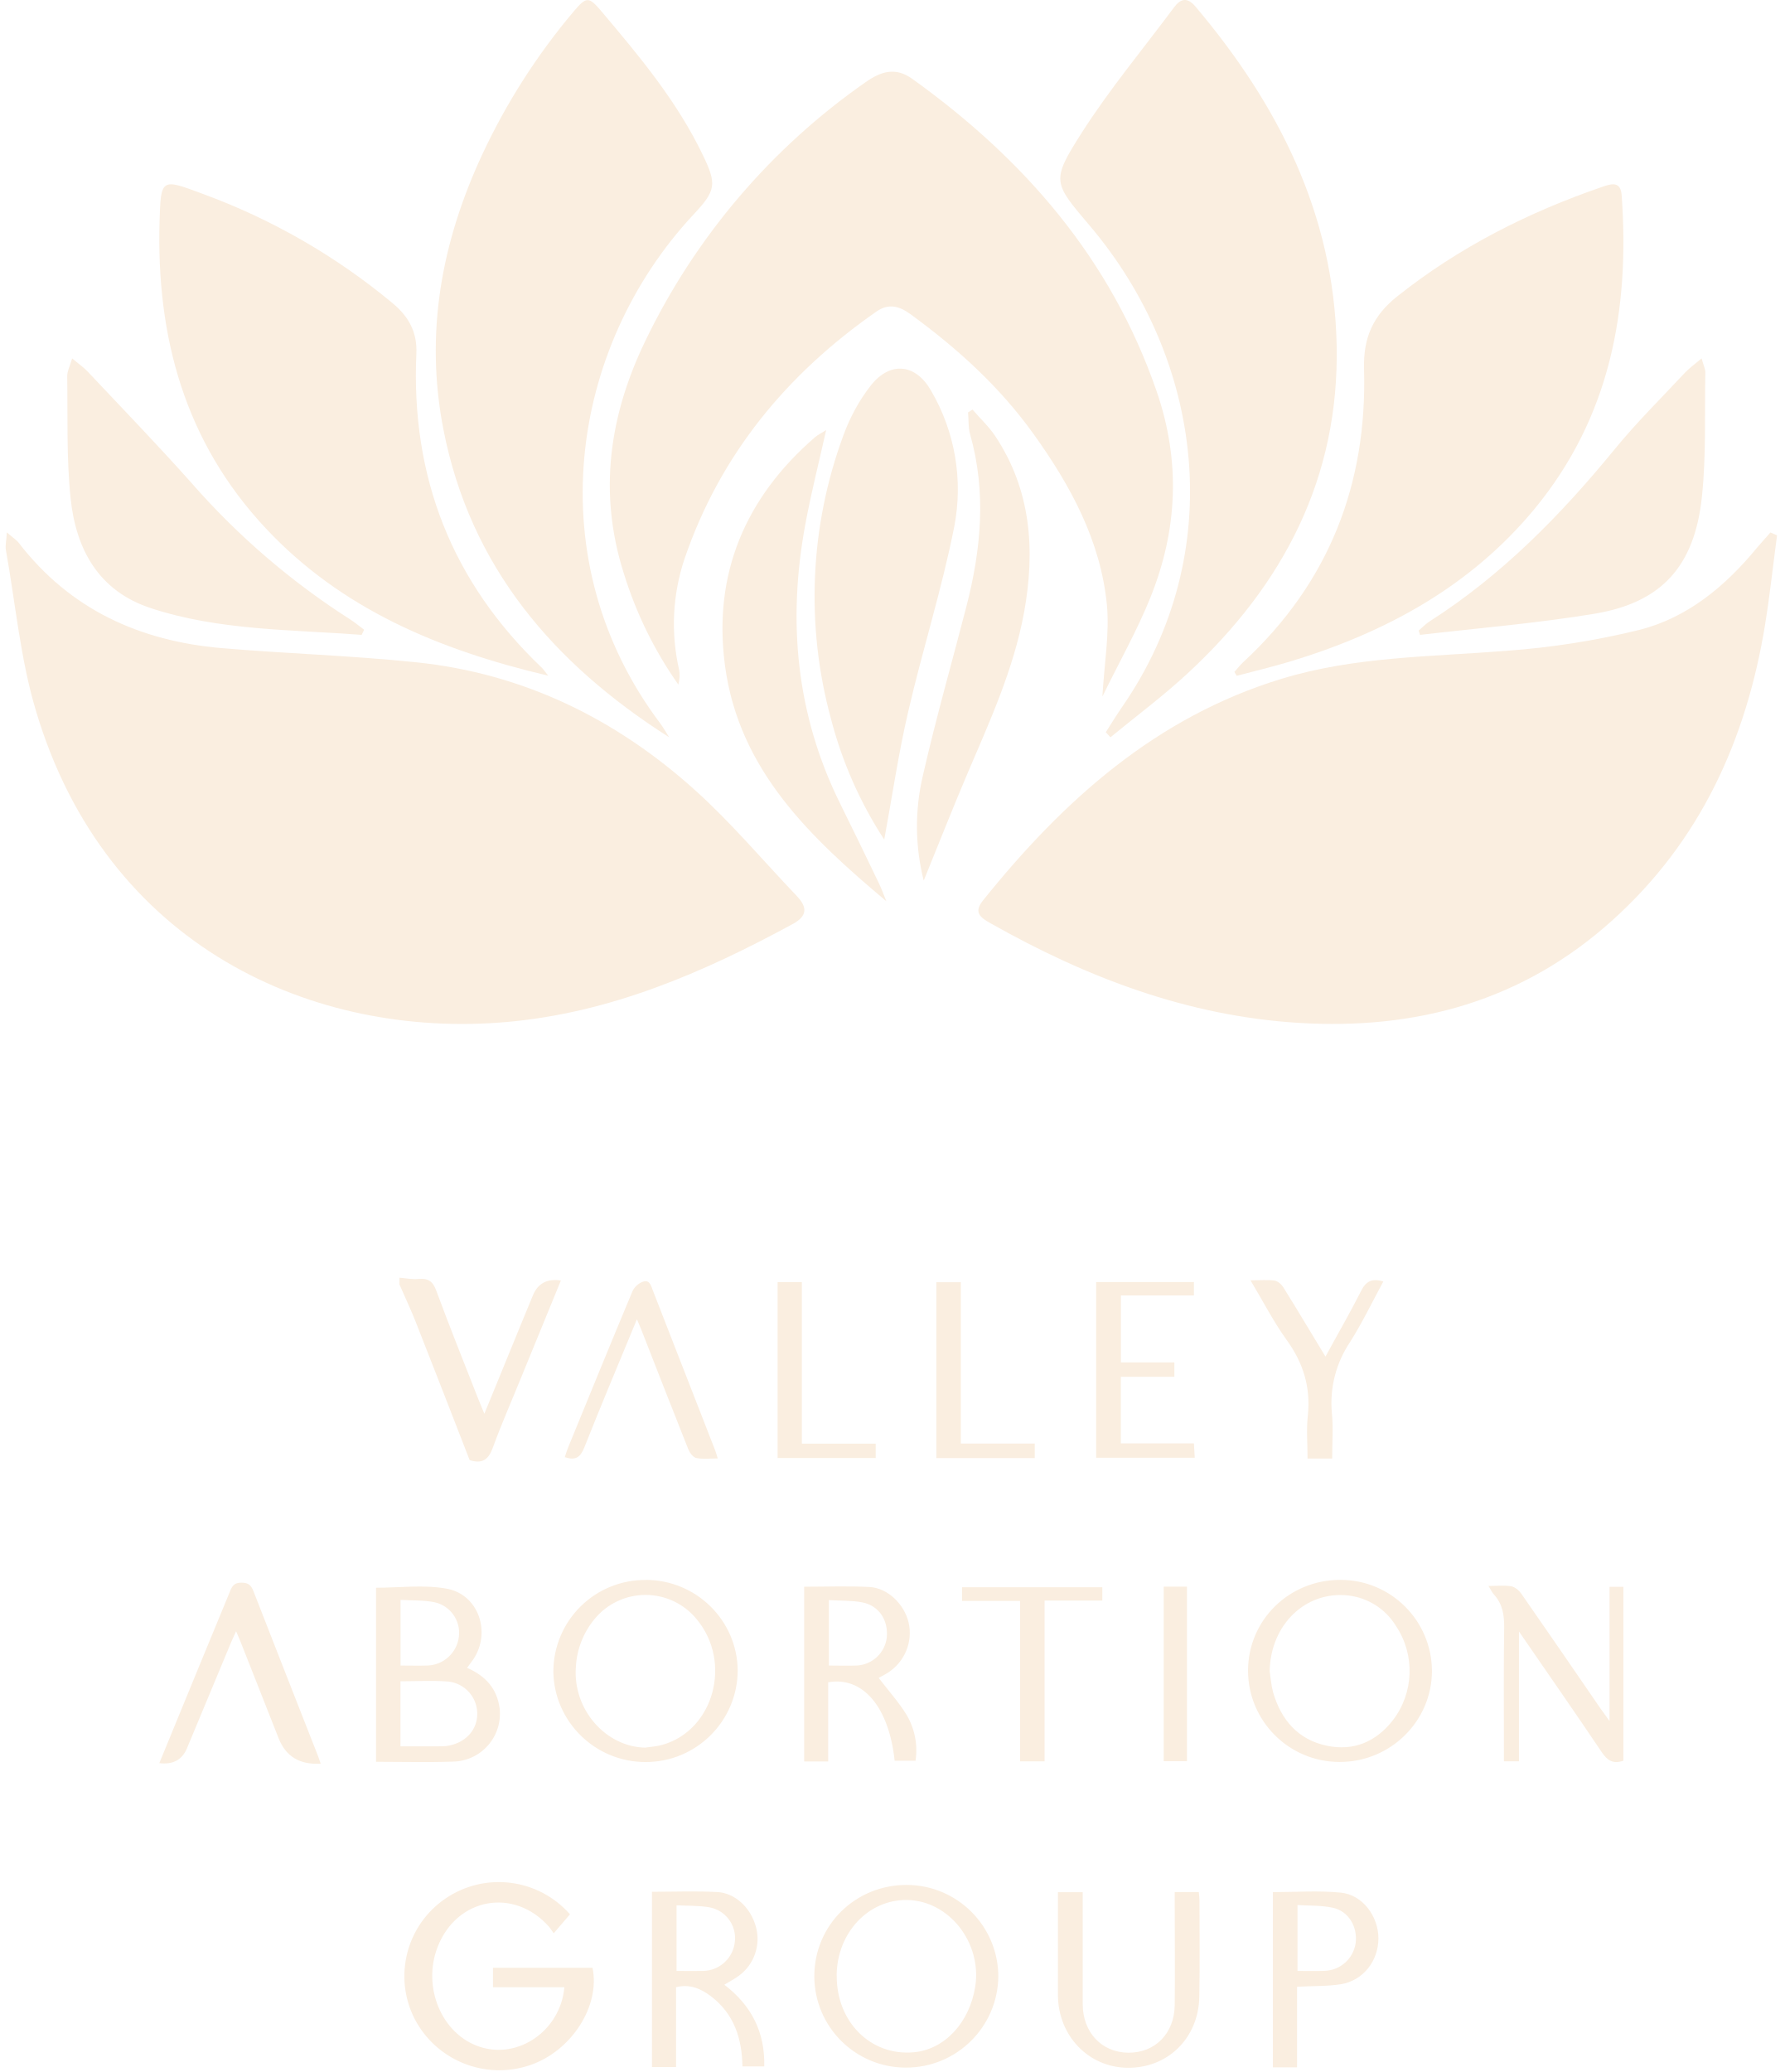
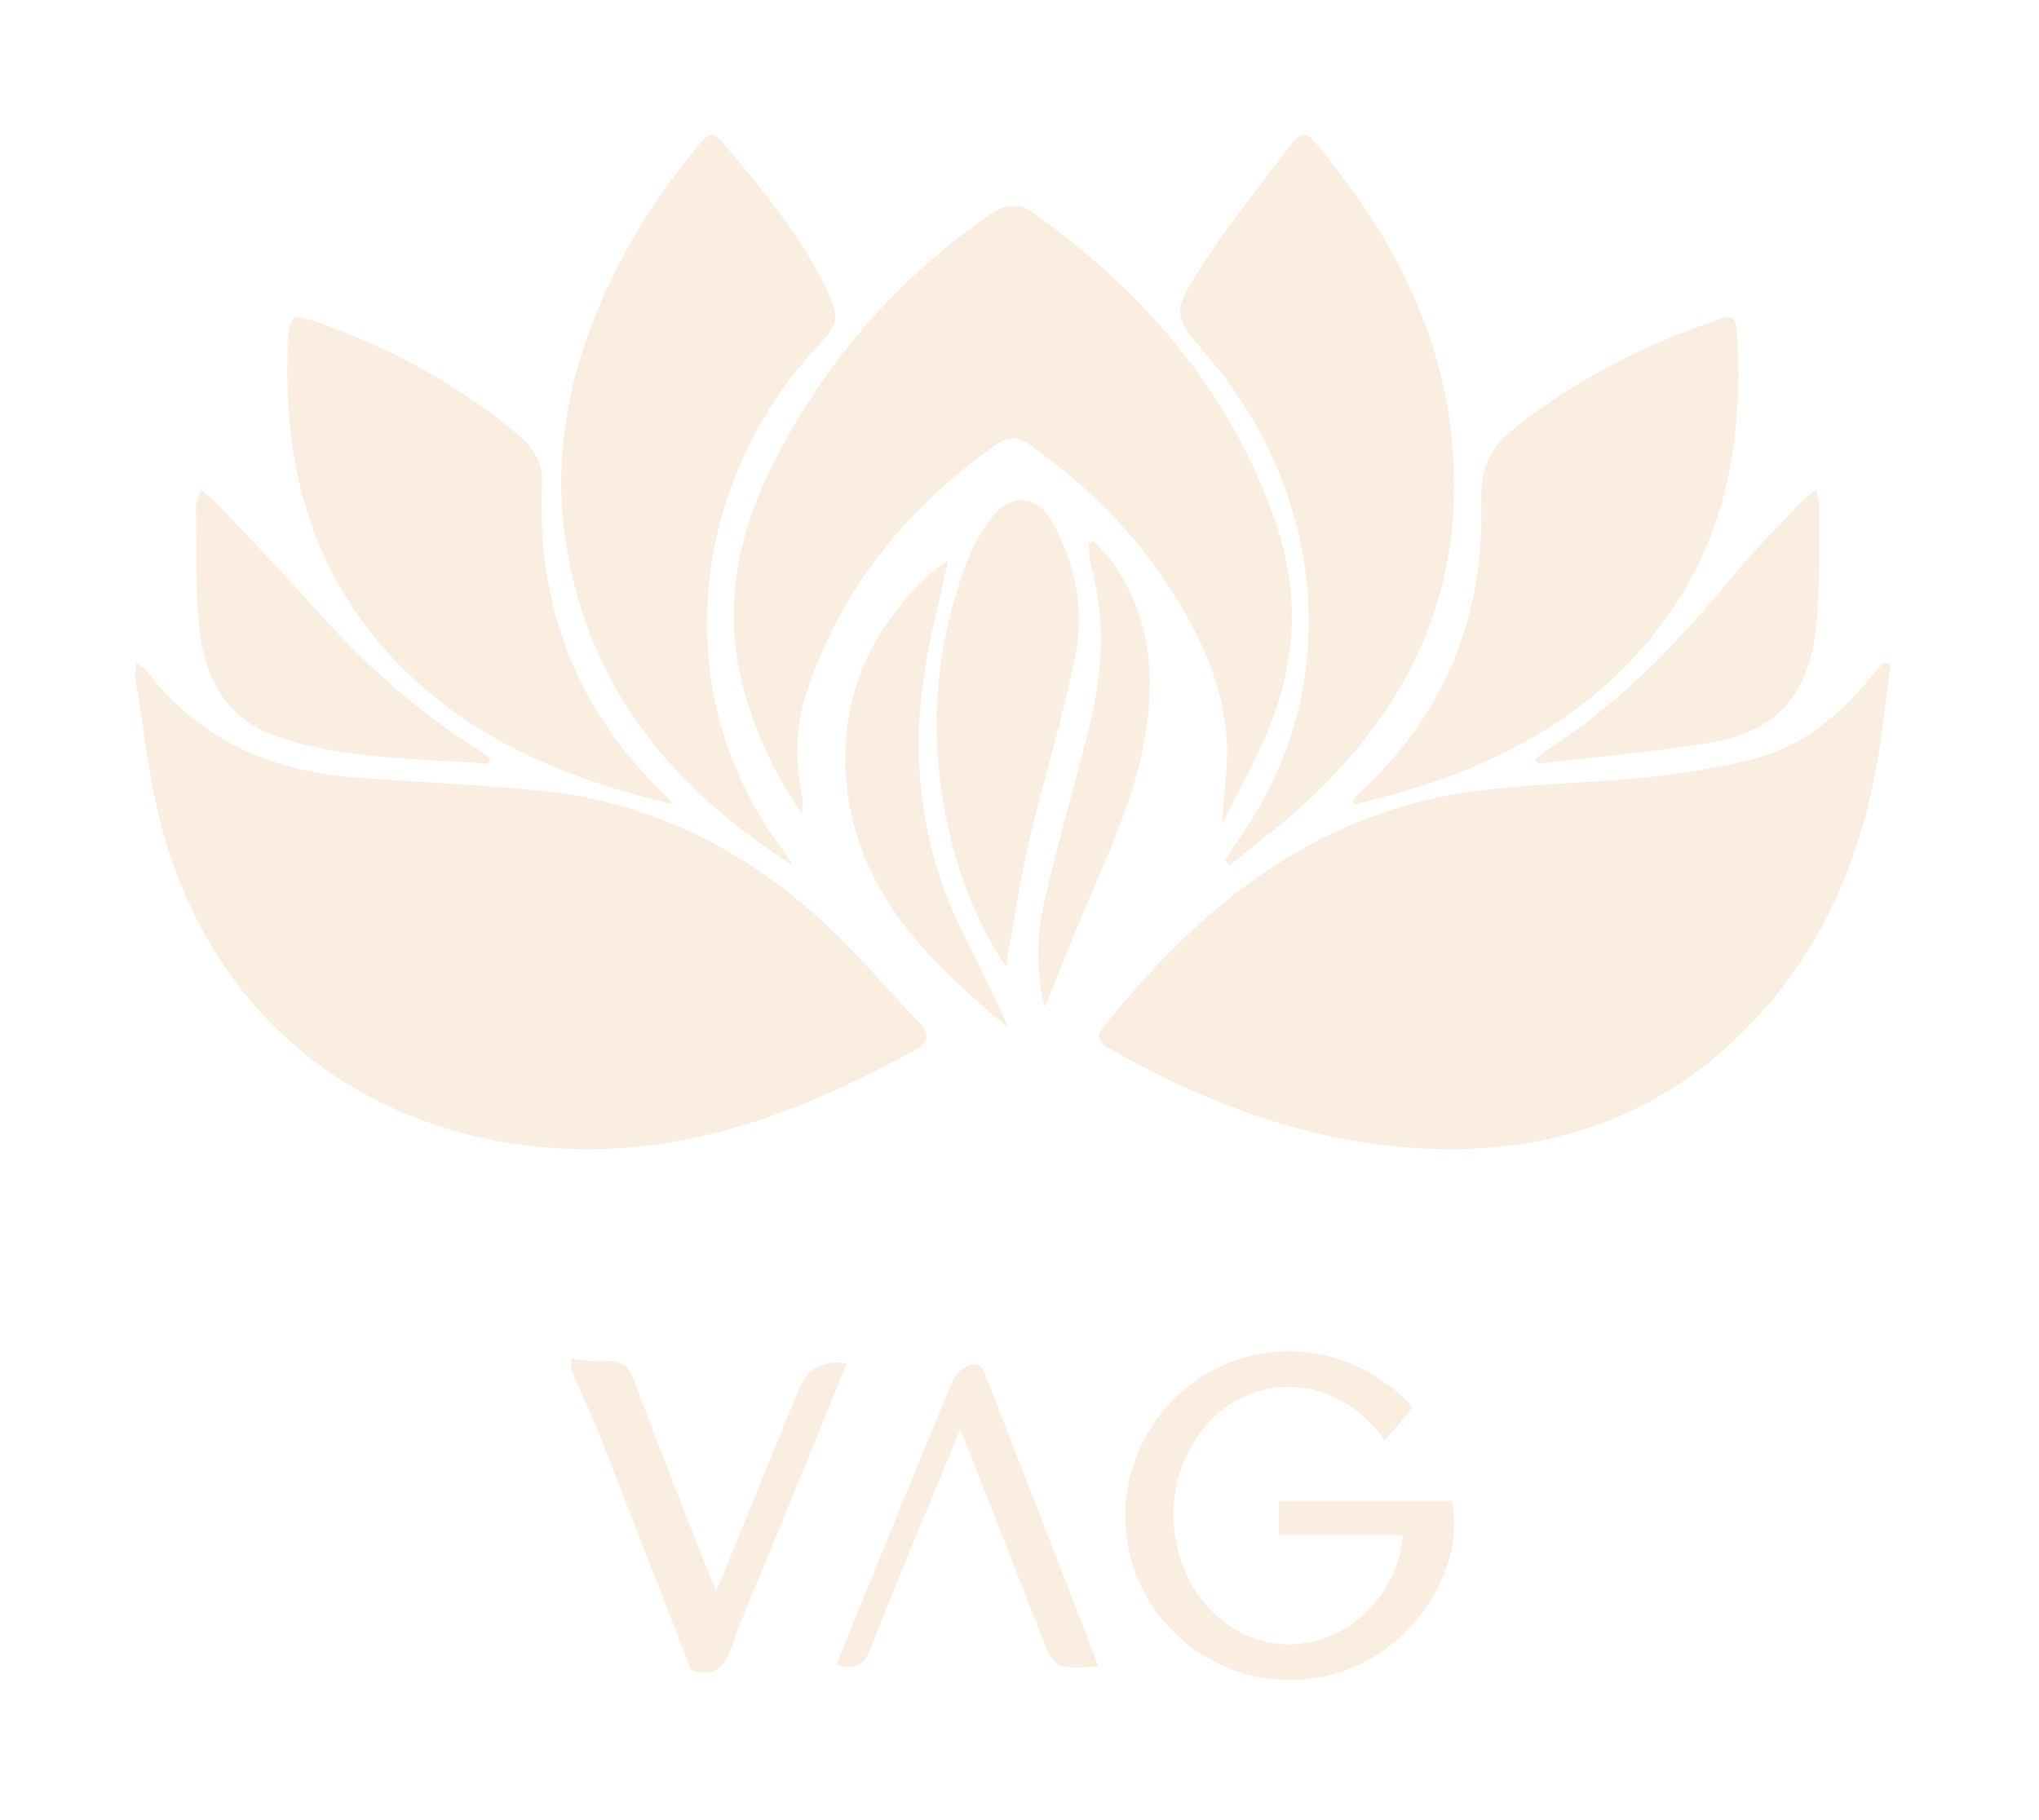
- <svg xmlns="http://www.w3.org/2000/svg" width="211" height="245" fill="none" viewBox="0 0 211 245">
-   <path fill="#FAEEE0" d="M210.15 63.3c-.47 3.54-.85 7.09-1.42 10.6-2.23 13.63-7.68 25.58-18.03 34.9-10.61 9.57-23.18 13-37.1 12.15-13.13-.8-25.1-5.36-36.46-11.78-1.16-.66-2.06-1.25-.89-2.7 9.53-11.87 20.5-21.7 35.35-26.22 8.65-2.63 17.59-2.58 26.46-3.29a94.5 94.5 0 0 0 15.82-2.48c5.67-1.44 10.15-5.15 13.89-9.7.52-.62 1.07-1.21 1.6-1.82l.78.34ZM.83 62.97c.7.61 1.13.88 1.42 1.26 6.07 7.86 14.3 11.56 23.9 12.4 7.67.66 15.39.88 23.05 1.68 12.65 1.3 23.65 6.68 33.05 15.17 4.27 3.85 8 8.3 11.98 12.47 1.26 1.32 1.26 2.36-.47 3.3-10.66 5.8-21.68 10.54-33.91 11.6-22.58 1.97-47.3-8.73-55.63-36.9C2.4 77.84 1.83 71.36.7 65.05c-.1-.5.05-1.05.11-2.1h.01ZM130.37 82.31c.23-3.92.85-7.4.53-10.79-.74-7.58-4.3-14.1-8.65-20.17-4.02-5.62-9.07-10.19-14.62-14.23-1.31-.95-2.58-1.27-4-.27-10.56 7.36-18.46 16.88-22.68 29.23a24.22 24.22 0 0 0-.65 13.07c.12.56.08 1.17-.08 1.8a46.71 46.71 0 0 1-6.46-13.19c-3.03-9.53-1.7-18.66 2.57-27.48a79.16 79.16 0 0 1 26.03-30.56c1.8-1.27 3.53-1.83 5.52-.4 13.2 9.47 23.47 21.23 28.9 36.94 2.86 8.3 2.48 16.4-.73 24.38-1.57 3.91-3.67 7.6-5.67 11.7l-.01-.03Z" />
-   <path fill="#FAEEE0" d="M130.77 86.58c.63-.98 1.24-1.99 1.91-2.96 12.7-18.33 9.58-41.12-3.78-56.9-4.35-5.14-4.63-5.28-.99-11 3.3-5.17 7.26-9.91 10.93-14.85.78-1.05 1.57-1.23 2.53-.1 9.78 11.58 16.37 24.51 16.7 40 .34 15.73-6.31 28.38-17.61 38.84-2.9 2.69-6.09 5.06-9.14 7.57l-.55-.6ZM79.12 87.17c-13.66-8.7-23.5-20.13-26.68-36.38-2.22-11.36-.24-22.13 4.58-32.5A76.08 76.08 0 0 1 67.83 1.37c1.53-1.82 1.8-1.8 3.33.01 4.48 5.3 8.92 10.62 11.95 16.94 1.68 3.48 1.57 4.2-1.1 7.05-14.73 15.79-18.4 40.94-3.95 60.14.4.53.72 1.12 1.08 1.68l-.02-.01Z" />
-   <path fill="#FAEEE0" d="M145.99 79.44c.35-.39.67-.81 1.06-1.17 10.15-9.4 14.65-21.1 14.26-34.63-.1-3.69 1.04-6.3 3.93-8.6 7.31-5.81 15.5-9.95 24.34-12.98 1.16-.4 2.09-.56 2.2 1.07.96 13.54-1.36 26.2-10.32 37.06-7.6 9.18-17.63 14.63-28.96 18.05-2.07.62-4.16 1.12-6.25 1.67l-.28-.47h.02ZM64.85 79.9c-12.98-3.05-24.5-7.9-33.43-17.44-9.58-10.23-12.94-22.64-12.55-36.28.15-5.1.19-5.1 5.04-3.28a75.92 75.92 0 0 1 22.53 12.96c1.9 1.58 2.91 3.43 2.8 5.93-.66 14.57 4.17 27 14.82 37.15.2.19.34.42.78.97h.01ZM104.57 99.28a48.33 48.33 0 0 1-6.31-14.32 54.93 54.93 0 0 1 1.46-33.43c.76-2.12 1.89-4.21 3.3-6 2.3-2.86 5.29-2.5 7.09.67a23.12 23.12 0 0 1 2.74 16.07c-1.45 7.36-3.76 14.57-5.45 21.89-1.17 5.03-1.91 10.14-2.83 15.12ZM42.77 75.07c-8.37-.64-16.86-.5-24.96-3.17-6.19-2.04-8.84-7-9.46-12.98-.5-4.77-.33-9.61-.4-14.43-.01-.57.3-1.15.58-2.11.85.71 1.42 1.1 1.88 1.6 4.1 4.36 8.26 8.66 12.23 13.12a87.4 87.4 0 0 0 18.8 16.16c.56.36 1.08.8 1.62 1.2l-.29.6ZM201.23 42.38c.24.87.45 1.26.44 1.66-.09 4.9.11 9.82-.4 14.66-.86 8.26-4.77 12.55-12.7 13.87-6.83 1.13-13.75 1.7-20.64 2.5l-.16-.51c.43-.37.84-.79 1.3-1.09 8.46-5.4 15.44-12.49 21.83-20.29 2.61-3.2 5.55-6.1 8.37-9.12.5-.53 1.11-.96 1.96-1.68Z" />
-   <path fill="#FAEEE0" d="M104.8 106.55c-8.92-7.5-17.4-15.45-19.06-27.82-1.46-10.86 2.42-19.92 10.64-27.03.35-.3.79-.5 1.32-.85-.86 3.87-1.8 7.52-2.48 11.24-2.1 11.4-1.06 22.42 4.12 32.9 1.57 3.16 3.1 6.33 4.63 9.52.32.66.56 1.36.84 2.04ZM109.24 104.13a26.09 26.09 0 0 1-.12-12.34c1.52-6.7 3.42-13.32 5.14-19.98 1.76-6.78 2.42-13.59.46-20.47-.23-.81-.16-1.71-.24-2.58.18-.1.35-.22.53-.33.9 1.05 1.93 2 2.69 3.14 4.24 6.39 4.75 13.48 3.4 20.87-1.25 6.78-4.1 12.95-6.76 19.19-1.73 4.07-3.35 8.2-5.1 12.49ZM47.24 151.08c.74.06 1.5.22 2.23.15 1.15-.11 1.71.25 2.13 1.4 1.6 4.34 3.33 8.63 5.02 12.94l.66 1.6 4.58-11.19 1.17-2.83c.58-1.4 1.68-1.99 3.3-1.74l-4.7 11.47c-1.12 2.77-2.33 5.5-3.35 8.3-.5 1.37-1.2 1.96-2.74 1.47-2.1-5.42-4.25-10.94-6.42-16.45-.58-1.45-1.25-2.88-1.88-4.32v-.8ZM129.62 151.59h11.57v1.59h-8.63v7.91h6.32v1.71h-6.33v7.87h8.64l.1 1.7h-11.66V151.6h-.01ZM75.32 156c-2.15 5.21-4.25 10.17-6.23 15.18-.47 1.16-1.04 1.54-2.3 1.12.14-.42.26-.83.43-1.23 2.51-6.13 5.02-12.28 7.58-18.4.2-.46.71-.93 1.19-1.1.83-.32 1 .45 1.22 1.03l7.37 18.91c.1.25.16.5.3.94-.9 0-1.75.11-2.54-.05-.38-.08-.78-.63-.95-1.05-1.9-4.76-3.75-9.53-5.62-14.3l-.45-1.05ZM157.56 172.46h-2.93c0-1.7-.15-3.4.03-5.05.36-3.36-.53-6.25-2.51-8.98-1.55-2.15-2.77-4.55-4.27-7.04 1.11 0 2-.09 2.85.03.39.06.83.46 1.05.82 1.65 2.65 3.24 5.32 4.97 8.17 1.46-2.69 2.9-5.17 4.2-7.74.58-1.17 1.3-1.56 2.64-1.14-1.3 2.4-2.48 4.85-3.92 7.14a12.9 12.9 0 0 0-2.16 8.46c.17 1.72.03 3.47.03 5.34l.02-.01ZM110.73 172.4v-20.79h2.9v19.08h8.74v1.72h-11.65ZM94.83 170.7h8.73v1.7h-11.6v-20.8h2.87v19.1ZM55.23 197.21c2.23.96 3.54 2.5 3.85 4.74a5.66 5.66 0 0 1-5.51 6.35c-2.99.1-6 .02-9.1.02v-20.58c2.75 0 5.6-.38 8.31.1 3.83.67 5.35 5.2 3.17 8.4l-.71.97Zm-7.88 9.28h4.48c.31 0 .63 0 .94-.03 2.22-.3 3.7-1.87 3.67-3.86a3.83 3.83 0 0 0-3.45-3.77c-1.86-.14-3.72-.03-5.63-.03v7.7-.01Zm.01-9.55c1.1 0 2.11.03 3.13 0a3.87 3.87 0 0 0 3.78-3.44 3.7 3.7 0 0 0-2.9-4.05c-1.28-.25-2.63-.2-4-.27v7.77ZM76.35 186.81c5.98 0 10.83 4.78 10.89 10.7a10.88 10.88 0 0 1-10.91 10.84c-5.96 0-10.84-4.81-10.89-10.73a10.84 10.84 0 0 1 10.91-10.8Zm-.01 19.83c.66-.1 1.33-.14 1.97-.32 6.12-1.71 8.32-9.8 4.06-14.88a7.8 7.8 0 0 0-12.05-.01 9.67 9.67 0 0 0-2.22 5.72c-.36 4.97 3.52 9.42 8.24 9.5ZM169.34 197.57c0 5.95-4.92 10.8-10.95 10.77a10.82 10.82 0 0 1-10.8-10.78c0-5.99 4.86-10.77 10.94-10.75a10.81 10.81 0 0 1 10.81 10.76Zm-19.19.04c.13.83.18 1.67.4 2.47.94 3.26 2.93 5.62 6.36 6.34 3.16.67 5.82-.47 7.8-3a9.58 9.58 0 0 0 .37-11.17 7.64 7.64 0 0 0-5.67-3.6c-5.06-.54-9.17 3.5-9.26 8.96ZM105.8 208.2c-.67-6.36-3.76-10.01-7.86-9.28v9.36H95.1v-20.66c2.6 0 5.16-.1 7.7.03 2.17.1 4.14 2.03 4.65 4.2.53 2.3-.47 4.7-2.51 5.98-.37.23-.77.43-1.03.57 1.11 1.46 2.36 2.83 3.3 4.37a8.22 8.22 0 0 1 1.06 5.43h-2.47Zm-7.78-19v7.74c1.13 0 2.2.04 3.26 0a3.76 3.76 0 0 0 3.59-3.32c.2-2.03-.92-3.77-2.9-4.15-1.24-.24-2.54-.18-3.95-.27ZM190.34 203.52v-15.89h1.64v20.56c-1.2.43-1.9-.02-2.56-1.01-3.15-4.68-6.37-9.3-9.79-14.27v15.35h-1.78v-1.44c0-4.78-.04-9.57.03-14.35.02-1.48-.18-2.8-1.2-3.92-.23-.24-.37-.57-.65-1.02 1.02 0 1.88-.1 2.69.04.44.08.91.48 1.18.86 3.15 4.52 6.26 9.06 9.38 13.6l1.07 1.48v.01ZM37.91 208.54c-2.46.15-4.11-.85-4.96-3l-4.43-11.23c-.15-.4-.33-.78-.6-1.43l-.55 1.22-5.25 12.6c-.57 1.39-1.67 1.98-3.28 1.78l4.59-11.17 3.74-9.07c.26-.66.5-1.12 1.4-1.1.84 0 1.15.34 1.42 1.05 2.53 6.5 5.09 13 7.64 19.5l.29.84v.01ZM123.53 208.27h-2.9V189.3h-6.86v-1.62h16.59v1.58h-6.83v19ZM140.37 208.25h-2.75v-20.64h2.75v20.64ZM67.4 226.36l-1.92 2.24c-.21-.3-.37-.55-.56-.78-4.13-4.67-10.9-3.44-13.17 2.4-1.85 4.76.5 10.34 4.99 11.8 4.57 1.51 9.55-1.92 10-7.04H58.3v-2.3h11.77c.94 4.5-2.48 9.83-7.36 11.5a11.28 11.28 0 0 1-13.69-5.49 11.1 11.1 0 0 1 3.66-14.2 11.2 11.2 0 0 1 14.72 1.86ZM96.3 233.68c0-6.03 4.84-10.81 10.93-10.8a10.86 10.86 0 0 1 10.83 10.8 10.9 10.9 0 0 1-10.96 10.8 10.82 10.82 0 0 1-10.8-10.8Zm2.65-.08c-.04 5.47 4.02 9.52 9.09 9.07 3.65-.32 6.61-3.48 7.29-7.77.81-5.19-3.1-10.16-8.05-10.24-4.6-.07-8.31 3.9-8.34 8.94ZM77.1 223.69c2.61 0 5.16-.1 7.7.03 2.15.1 3.99 1.88 4.59 4.1a5.4 5.4 0 0 1-2.01 5.8c-.5.37-1.05.65-1.72 1.06 3.18 2.43 4.82 5.59 4.72 9.66H87.8c-.05-3.3-.99-6.22-3.73-8.3-1.17-.88-2.45-1.47-4.12-1.07v9.44H77.1V223.7Zm2.91 9.36c1.12 0 2.15.02 3.17 0a3.84 3.84 0 0 0 3.73-3.52 3.7 3.7 0 0 0-3-4c-1.24-.22-2.55-.17-3.9-.24v7.76ZM138.93 223.72h2.84c.03.35.08.7.08 1.03 0 3.78.05 7.56-.02 11.34-.09 4.91-3.73 8.47-8.5 8.41-4.62-.05-8.2-3.8-8.22-8.59v-12.17h2.93v13.24c.01 3.34 2.24 5.7 5.38 5.74 3.17.03 5.46-2.27 5.5-5.62.04-3.96 0-7.92 0-11.87v-1.5ZM153.38 244.45h-2.85v-20.72c2.7 0 5.39-.2 8.03.06 2.57.25 4.44 2.78 4.45 5.4 0 2.67-1.8 5-4.43 5.43-1.66.26-3.37.2-5.19.3v9.52Zm.05-11.4c1.13 0 2.19.03 3.24-.01a3.84 3.84 0 0 0 3.65-3.29c.24-1.93-.84-3.77-2.7-4.17-1.35-.3-2.78-.23-4.18-.32v7.79Z" />
+ <svg xmlns="http://www.w3.org/2000/svg" width="121" height="108" fill="none" viewBox="0 0 121 108">
+   <path fill="#FAEEE0" d="M112.187 39.48c-.234 1.757-.419 3.523-.706 5.274-1.109 6.776-3.819 12.717-8.965 17.356-5.276 4.758-11.528 6.462-18.453 6.041-6.528-.398-12.474-2.666-18.127-5.86-.577-.326-1.026-.621-.441-1.345 4.739-5.9 10.195-10.787 17.576-13.036 4.302-1.31 8.747-1.283 13.162-1.635 2.641-.211 5.301-.579 7.867-1.234 2.819-.72 5.045-2.563 6.906-4.822.256-.31.532-.606.796-.908.128.057.256.11.385.168ZM8.094 39.314c.349.307.561.441.705.629 3.021 3.907 7.112 5.75 11.889 6.164 3.813.33 7.65.44 11.46.835 6.293.651 11.76 3.325 16.438 7.547 2.119 1.915 3.976 4.13 5.955 6.202.626.655.626 1.172-.235 1.64-5.3 2.88-10.781 5.24-16.862 5.77-11.23.976-23.523-4.345-27.667-18.355-.898-3.034-1.186-6.256-1.744-9.39-.045-.252.027-.524.057-1.045l.004.003ZM72.514 48.933c.112-1.952.424-3.683.263-5.365-.365-3.771-2.14-7.01-4.3-10.03-2.001-2.794-4.51-5.069-7.27-7.078-.653-.474-1.284-.63-1.99-.136-5.253 3.664-9.18 8.396-11.28 14.54-.72 2.104-.792 4.302-.323 6.497.06.281.038.581-.037.9-1.442-2.016-2.471-4.219-3.215-6.562-1.505-4.739-.848-9.28 1.277-13.666 3.004-6.202 7.349-11.245 12.944-15.198.893-.634 1.757-.911 2.745-.201 6.563 4.709 11.674 10.557 14.374 18.372 1.423 4.124 1.231 8.153-.365 12.125-.78 1.944-1.825 3.782-2.82 5.814l-.003-.012Z" />
+   <path fill="#FAEEE0" d="M72.711 51.058c.315-.49.618-.99.952-1.471 6.315-9.117 4.764-20.451-1.877-28.298-2.166-2.559-2.306-2.627-.493-5.47 1.642-2.57 3.607-4.932 5.43-7.384.392-.523.786-.614 1.26-.053 4.866 5.758 8.143 12.19 8.306 19.893.167 7.82-3.14 14.113-8.757 19.318-1.441 1.334-3.027 2.513-4.544 3.76-.091-.098-.186-.197-.277-.292v-.003ZM47.027 51.35c-6.794-4.323-11.69-10.008-13.267-18.09-1.105-5.652-.121-11.008 2.277-16.162a37.84 37.84 0 0 1 5.376-8.424c.76-.904.893-.896 1.657.008 2.225 2.636 4.434 5.283 5.944 8.424.832 1.732.779 2.085-.545 3.506-7.328 7.85-9.16 20.361-1.968 29.91.197.261.356.554.534.831l-.008-.004Z" />
+   <path fill="#FAEEE0" d="M80.282 47.508c.175-.196.336-.406.526-.582 5.047-4.678 7.287-10.497 7.093-17.225-.054-1.832.519-3.13 1.954-4.272 3.638-2.894 7.71-4.952 12.104-6.457.577-.2 1.039-.282 1.096.533.477 6.731-.676 13.03-5.134 18.426-3.776 4.569-8.768 7.28-14.403 8.98-1.026.308-2.068.555-3.107.83a496.41 496.41 0 0 0-.137-.237l.008.004ZM39.931 47.737c-6.453-1.52-12.183-3.935-16.624-8.676-4.763-5.087-6.438-11.26-6.241-18.042.072-2.532.09-2.536 2.505-1.632 4.096 1.53 7.859 3.63 11.205 6.444.94.788 1.448 1.707 1.39 2.952-.329 7.243 2.074 13.425 7.371 18.474.099.093.17.21.39.483l.004-.003ZM59.685 57.374c-1.388-2.09-2.454-4.527-3.14-7.124-1.478-5.61-1.254-11.16.725-16.624.38-1.053.941-2.095 1.647-2.98 1.14-1.427 2.627-1.247 3.52.33 1.416 2.508 1.906 5.247 1.365 7.99-.722 3.662-1.87 7.245-2.713 10.887-.58 2.5-.949 5.04-1.404 7.521ZM28.952 45.332c-4.163-.32-8.385-.246-12.415-1.575-3.076-1.013-4.394-3.48-4.706-6.458-.25-2.37-.16-4.779-.2-7.172-.004-.285.157-.573.293-1.052.419.354.704.549.935.799 2.036 2.167 4.104 4.307 6.082 6.524 2.76 3.099 5.825 5.823 9.347 8.034.281.179.54.397.805.6-.047.101-.094.199-.14.3ZM107.752 29.075c.119.431.224.628.22.825-.045 2.434.056 4.883-.198 7.294-.428 4.107-2.372 6.24-6.32 6.896-3.396.563-6.837.84-10.26 1.242-.026-.085-.056-.17-.082-.255.216-.18.417-.39.652-.54 4.205-2.688 7.676-6.21 10.852-10.09 1.3-1.589 2.76-3.035 4.16-4.536.25-.266.555-.478.976-.837Z" />
+   <path fill="#FAEEE0" d="M59.802 60.987c-4.438-3.732-8.654-7.682-9.484-13.835-.727-5.398 1.205-9.908 5.29-13.443.175-.151.393-.25.66-.42-.43 1.923-.897 3.74-1.234 5.587-1.046 5.67-.527 11.15 2.05 16.359.779 1.575 1.539 3.154 2.302 4.736.16.329.278.676.416 1.016ZM62.005 59.783c-.532-2.088-.507-4.146-.058-6.136.754-3.335 1.7-6.625 2.558-9.938.873-3.37 1.203-6.754.228-10.176-.116-.406-.083-.853-.12-1.285.088-.053.175-.11.262-.163.449.52.96.993 1.336 1.562 2.109 3.176 2.362 6.704 1.689 10.377-.62 3.373-2.036 6.44-3.359 9.543-.858 2.024-1.666 4.075-2.536 6.212v.004ZM33.91 80.66c.64.052 1.28.19 1.911.13.986-.096 1.462.207 1.825 1.193 1.367 3.727 2.854 7.411 4.298 11.104.147.38.311.761.562 1.358 1.367-3.338 2.638-6.46 3.918-9.59.328-.814.674-1.618 1.003-2.43.49-1.206 1.43-1.705 2.82-1.497-1.341 3.295-2.682 6.573-4.013 9.841-.969 2.37-2.007 4.714-2.872 7.118-.432 1.176-1.029 1.686-2.343 1.254-1.808-4.644-3.641-9.383-5.5-14.105-.493-1.254-1.073-2.465-1.609-3.702v-.691.017ZM56.986 84.827c-1.842 4.471-3.64 8.726-5.336 13.024-.389.995-.89 1.323-1.972.96.122-.355.234-.71.372-1.046 2.154-5.267 4.29-10.534 6.478-15.792.164-.397.614-.795 1.02-.951.71-.26.848.39 1.046.89 2.102 5.406 4.203 10.82 6.305 16.224.078.208.138.433.26.805-.779 0-1.505.095-2.18-.043-.32-.07-.666-.537-.813-.9-1.626-4.082-3.208-8.172-4.808-12.263-.095-.25-.208-.484-.38-.908h.008ZM83.832 83.548c-.544.64-1.046 1.237-1.669 1.963-.19-.259-.328-.484-.501-.683-3.598-4.099-9.496-3.018-11.476 2.102-1.617 4.177.44 9.063 4.35 10.36 3.987 1.323 8.328-1.686 8.717-6.175h-7.36v-2.023H86.16c.821 3.943-2.162 8.622-6.408 10.092-4.601 1.6-9.712-.467-11.926-4.817-2.205-4.333-.839-9.66 3.191-12.445 4.021-2.776 9.452-2.127 12.825 1.626h-.008Z" />
</svg>
